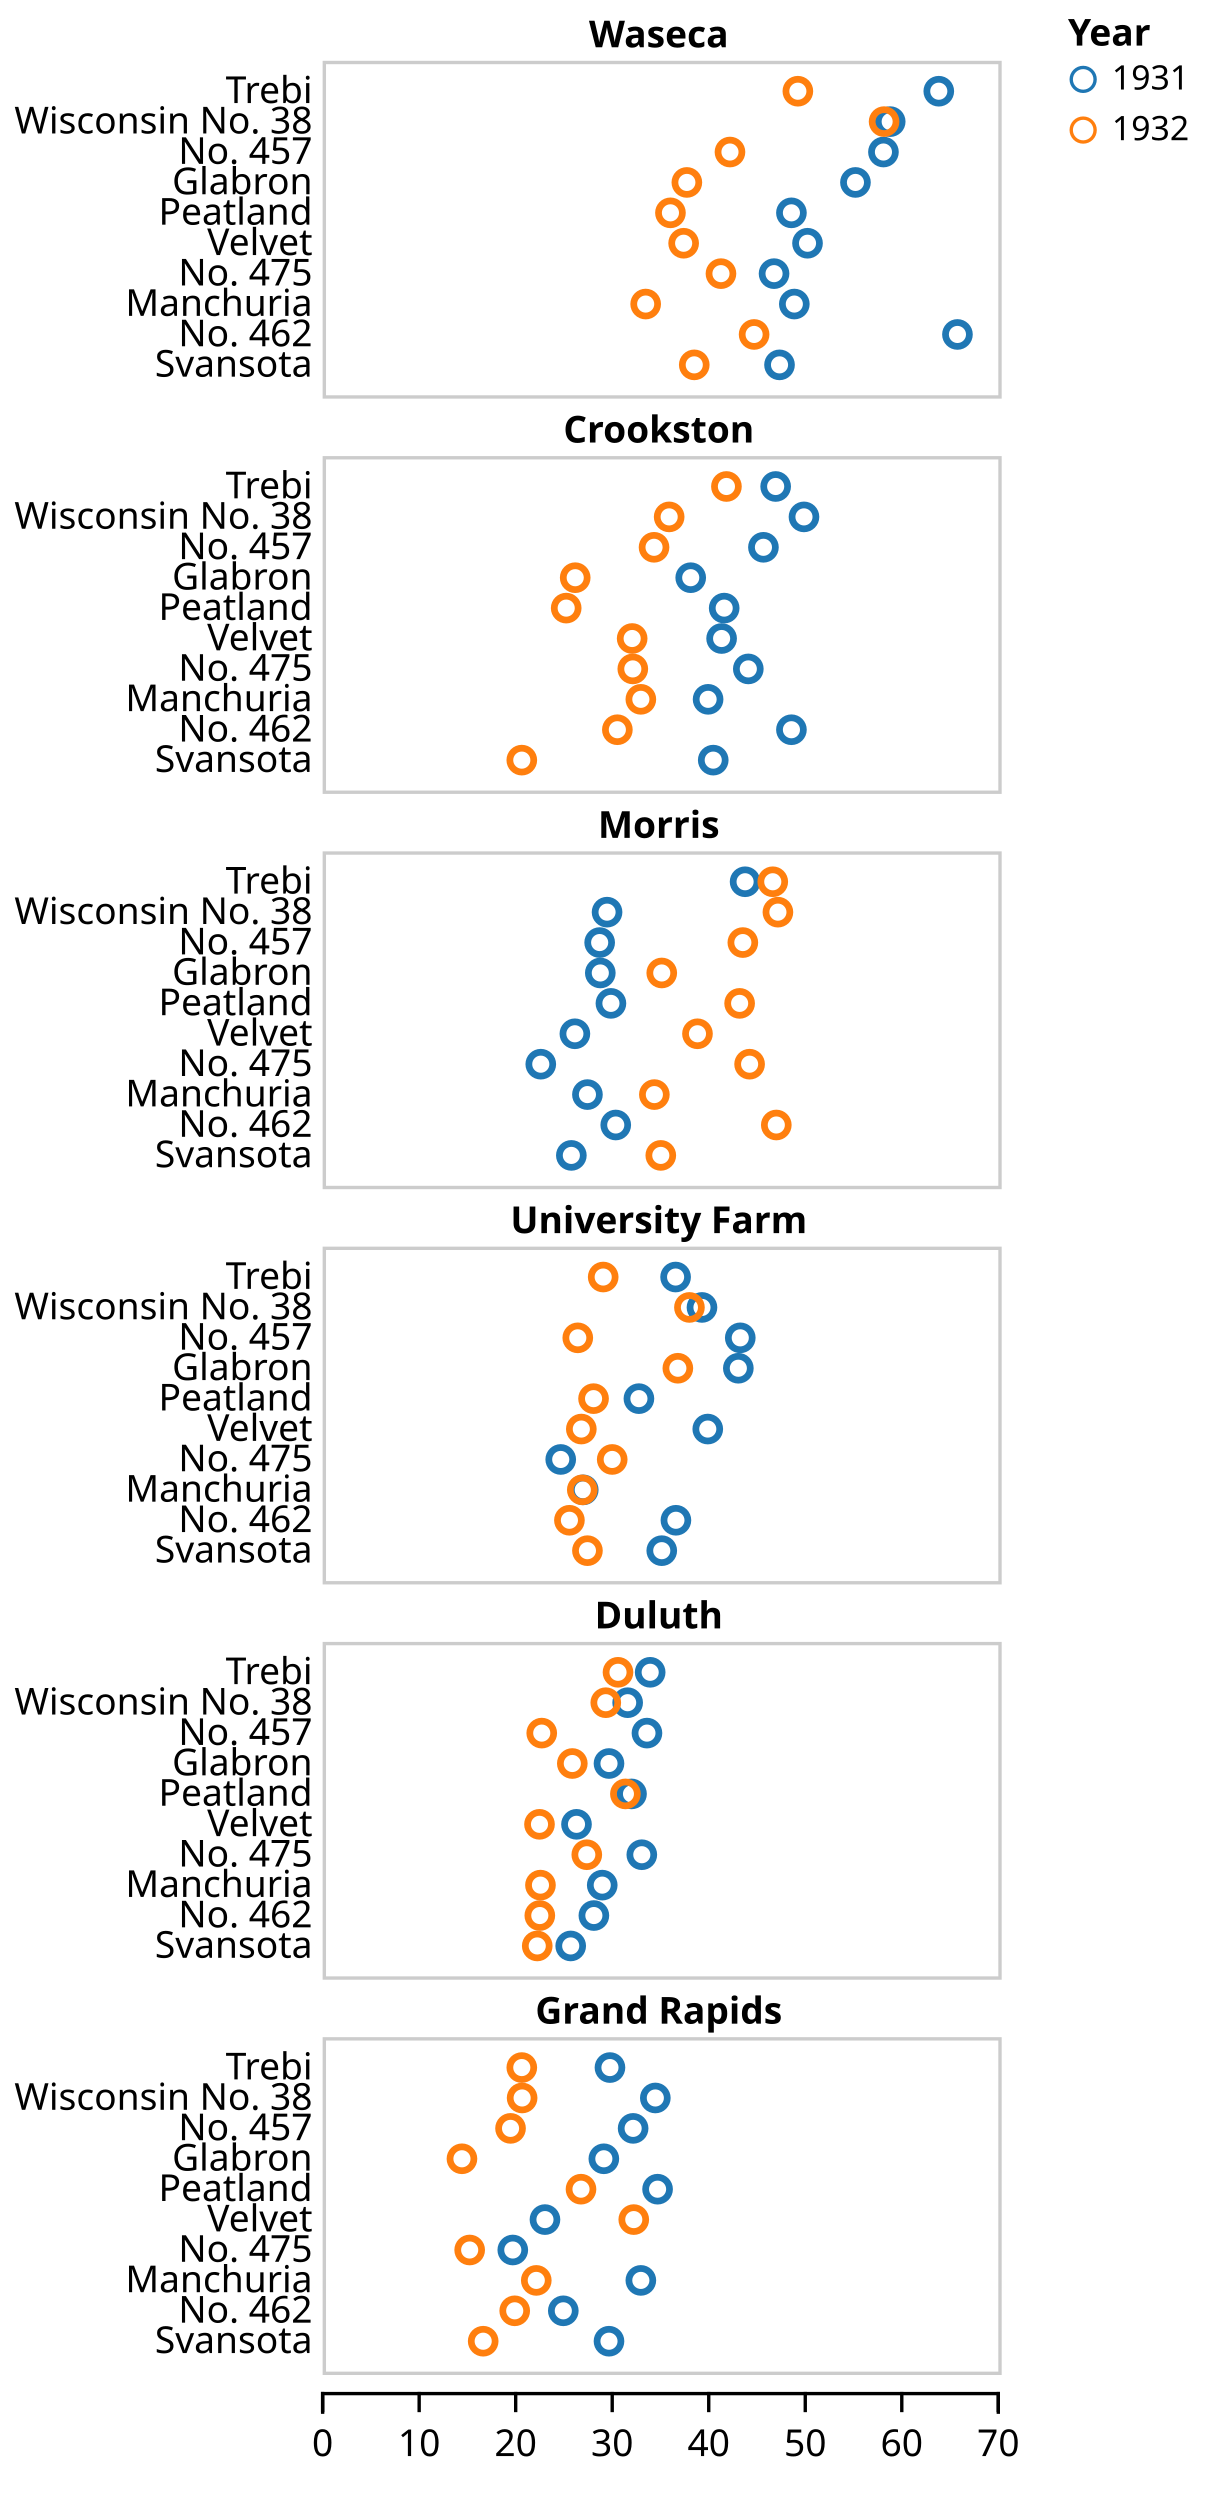
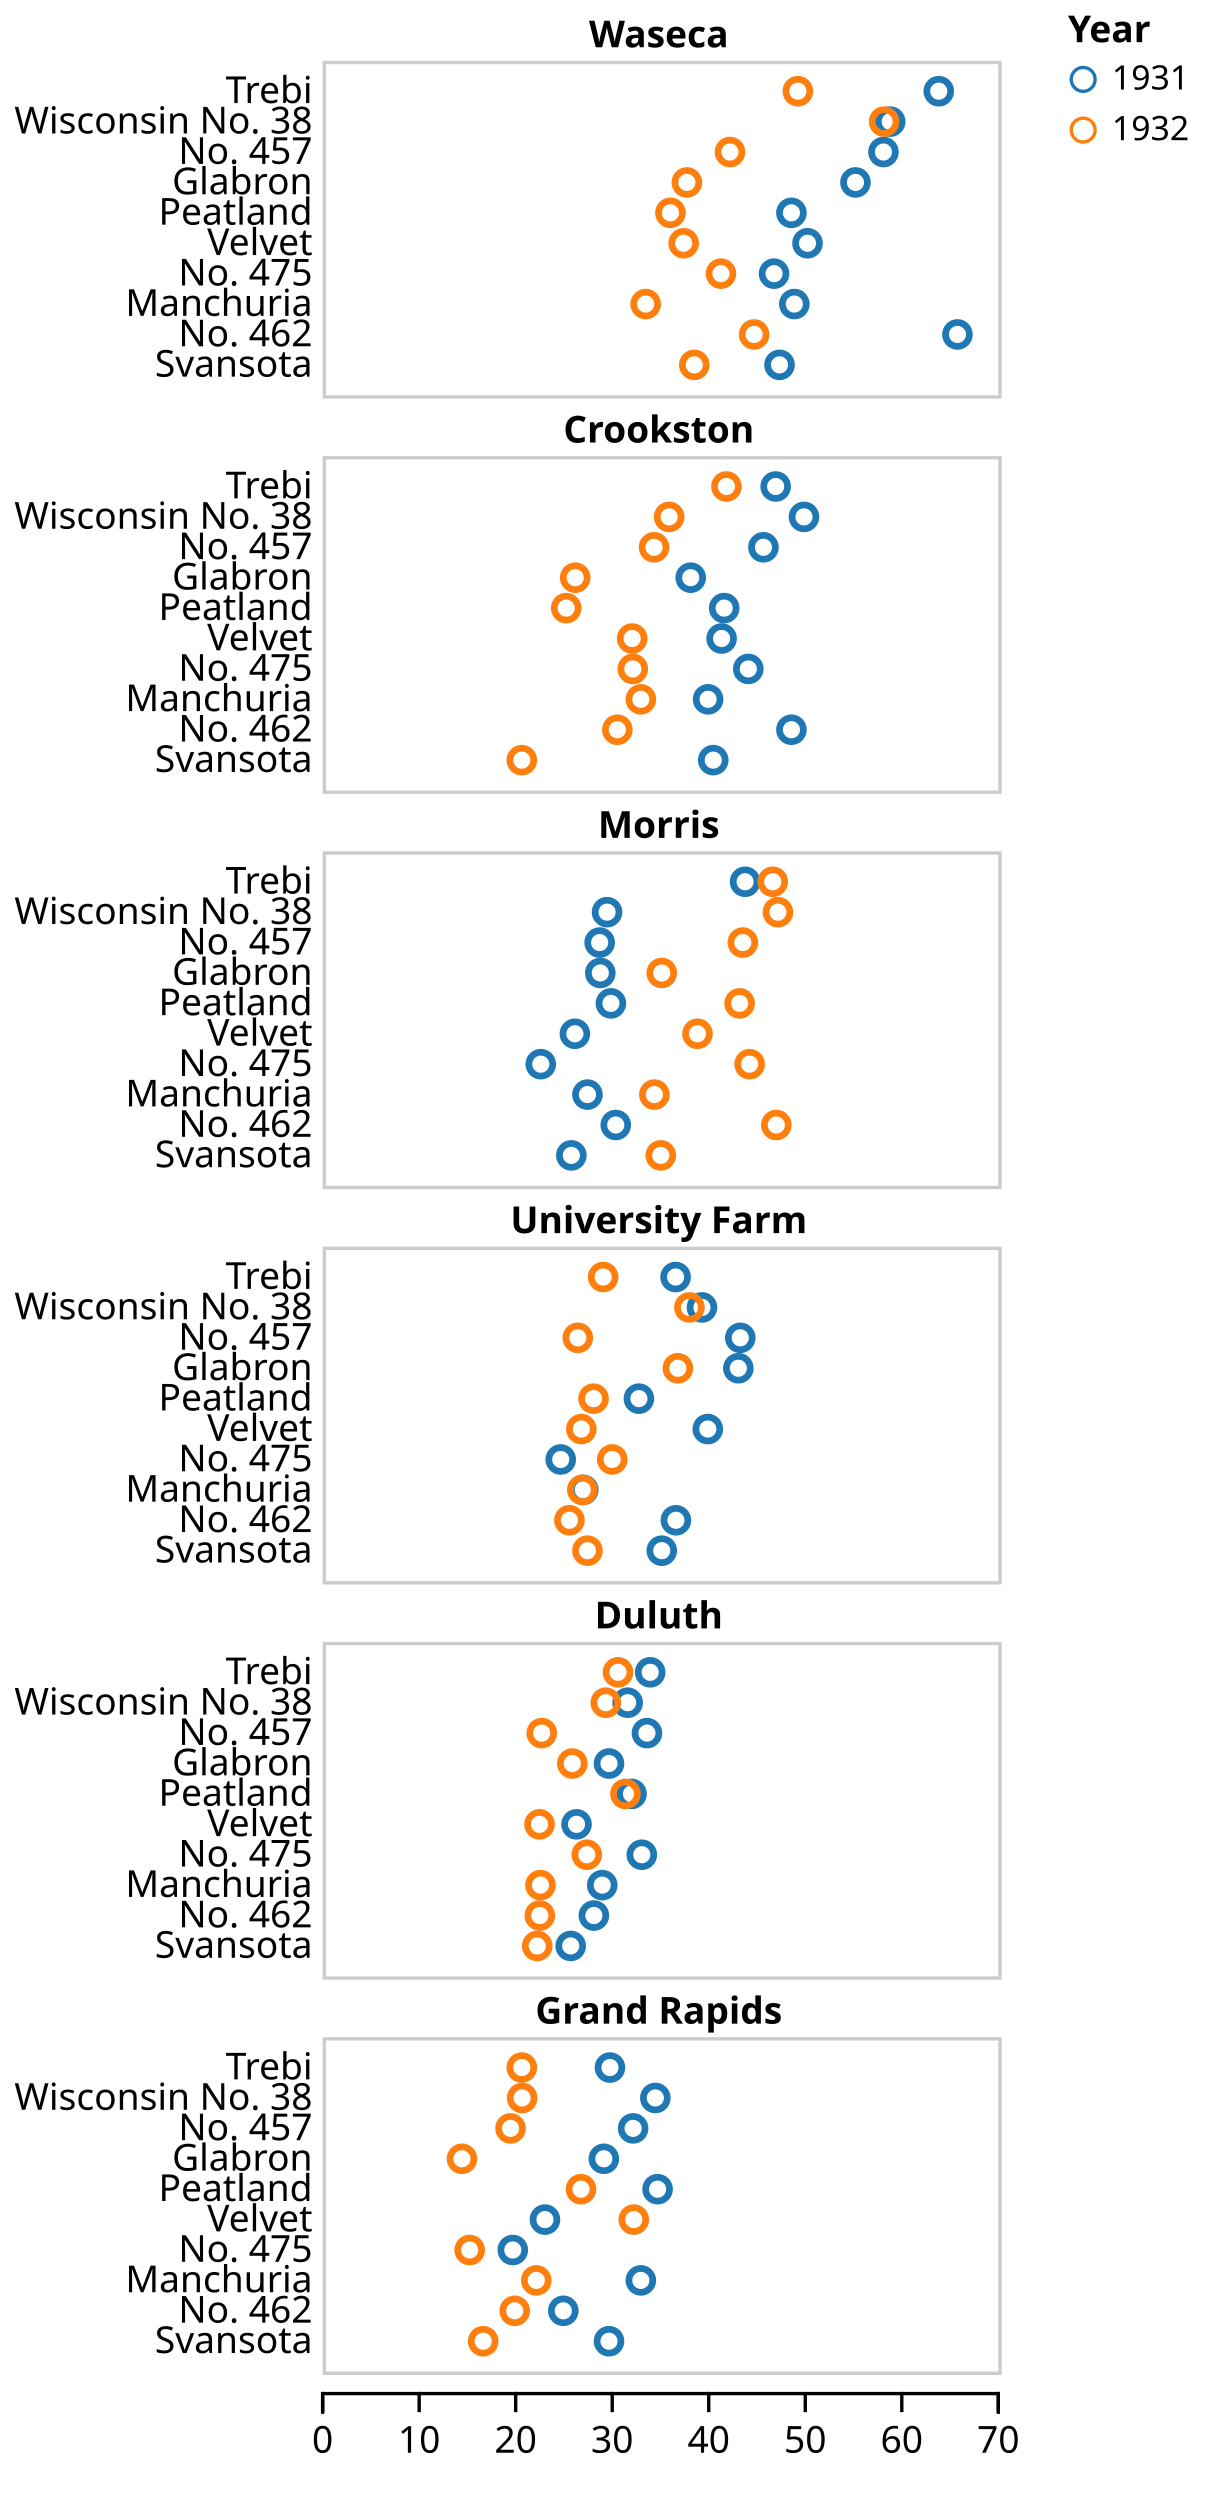
<svg xmlns="http://www.w3.org/2000/svg" class="marks" width="360" height="740" viewBox="0 0 360 740" version="1.1">
  <g transform="translate(0,0)">
    <g class="mark-group">
      <g transform="translate(95,0)">
        <path class="background" d="M0,0h200v720h-200Z" style="pointer-events: none; fill: none;" />
        <g>
          <g class="mark-group role-axis">
            <g transform="translate(0,708)">
              <path class="background" d="M0,0h0v0h0Z" style="pointer-events: none; fill: none;" />
              <g>
                <g class="mark-rule" style="pointer-events: none;">
                  <line transform="translate(0.5,0)" x2="0" y2="6" style="fill: none; stroke: #000; stroke-width: 1; opacity: 1;" />
                  <line transform="translate(29.07143,0)" x2="0" y2="6" style="fill: none; stroke: #000; stroke-width: 1; opacity: 1;" />
                  <line transform="translate(57.64286,0)" x2="0" y2="6" style="fill: none; stroke: #000; stroke-width: 1; opacity: 1;" />
                  <line transform="translate(86.21429,0)" x2="0" y2="6" style="fill: none; stroke: #000; stroke-width: 1; opacity: 1;" />
                  <line transform="translate(114.7857,0)" x2="0" y2="6" style="fill: none; stroke: #000; stroke-width: 1; opacity: 1;" />
                  <line transform="translate(143.3571,0)" x2="0" y2="6" style="fill: none; stroke: #000; stroke-width: 1; opacity: 1;" />
                  <line transform="translate(171.9286,0)" x2="0" y2="6" style="fill: none; stroke: #000; stroke-width: 1; opacity: 1;" />
                  <line transform="translate(200.5,0)" x2="0" y2="6" style="fill: none; stroke: #000; stroke-width: 1; opacity: 1;" />
                </g>
                <g class="mark-text">
-                   <text text-anchor="middle" transform="translate(0.5,19)" style="font: 11px sans-serif; fill: #000; opacity: 1;">0</text>
-                   <text text-anchor="middle" transform="translate(29.07143,19)" style="font: 11px sans-serif; fill: #000; opacity: 1;">10</text>
-                   <text text-anchor="middle" transform="translate(57.64286,19)" style="font: 11px sans-serif; fill: #000; opacity: 1;">20</text>
-                   <text text-anchor="middle" transform="translate(86.21429,19)" style="font: 11px sans-serif; fill: #000; opacity: 1;">30</text>
-                   <text text-anchor="middle" transform="translate(114.7857,19)" style="font: 11px sans-serif; fill: #000; opacity: 1;">40</text>
-                   <text text-anchor="middle" transform="translate(143.3571,19)" style="font: 11px sans-serif; fill: #000; opacity: 1;">50</text>
-                   <text text-anchor="middle" transform="translate(171.9286,19)" style="font: 11px sans-serif; fill: #000; opacity: 1;">60</text>
-                   <text text-anchor="middle" transform="translate(200.5,19)" style="font: 11px sans-serif; fill: #000; opacity: 1;">70</text>
+                   <text text-anchor="middle" transform="translate(0.5,18)" style="font: 11px sans-serif; fill: #000; opacity: 1;">0</text>
+                   <text text-anchor="middle" transform="translate(29.07143,18)" style="font: 11px sans-serif; fill: #000; opacity: 1;">10</text>
+                   <text text-anchor="middle" transform="translate(57.64286,18)" style="font: 11px sans-serif; fill: #000; opacity: 1;">20</text>
+                   <text text-anchor="middle" transform="translate(86.21429,18)" style="font: 11px sans-serif; fill: #000; opacity: 1;">30</text>
+                   <text text-anchor="middle" transform="translate(114.7857,18)" style="font: 11px sans-serif; fill: #000; opacity: 1;">40</text>
+                   <text text-anchor="middle" transform="translate(143.3571,18)" style="font: 11px sans-serif; fill: #000; opacity: 1;">50</text>
+                   <text text-anchor="middle" transform="translate(171.9286,18)" style="font: 11px sans-serif; fill: #000; opacity: 1;">60</text>
+                   <text text-anchor="middle" transform="translate(200.5,18)" style="font: 11px sans-serif; fill: #000; opacity: 1;">70</text>
                </g>
                <g class="mark-path" style="pointer-events: none;">
                  <path transform="translate(0.5,0.5)" d="M0,6V0H200V6" style="fill: none; stroke: #000; stroke-width: 1;" />
                </g>
                <g class="mark-text" style="pointer-events: none;" />
              </g>
            </g>
          </g>
          <g class="mark-text">
            <text text-anchor="middle" transform="translate(100,14)" style="font: bold 11px sans-serif; fill: #000;">Waseca</text>
            <text text-anchor="middle" transform="translate(100,131)" style="font: bold 11px sans-serif; fill: #000;">Crookston</text>
            <text text-anchor="middle" transform="translate(100,248)" style="font: bold 11px sans-serif; fill: #000;">Morris</text>
            <text text-anchor="middle" transform="translate(100,365)" style="font: bold 11px sans-serif; fill: #000;">University Farm</text>
            <text text-anchor="middle" transform="translate(100,482)" style="font: bold 11px sans-serif; fill: #000;">Duluth</text>
            <text text-anchor="middle" transform="translate(100,599)" style="font: bold 11px sans-serif; fill: #000;">Grand Rapids</text>
          </g>
          <g class="mark-group">
            <g transform="translate(0.5,18)">
              <path class="background" d="M0.5,0.5h200v99h-200Z" style="fill: none; stroke: #ccc;" />
              <g>
                <g class="mark-symbol">
                  <path transform="translate(139.6191,72)" d="M3.536,0A3.536,3.536,0,1,1,-3.536,0A3.536,3.536,0,1,1,3.536,0" style="fill: none; stroke: #1f77b4; stroke-width: 2;" />
                  <path transform="translate(157.7143,36)" d="M3.536,0A3.536,3.536,0,1,1,-3.536,0A3.536,3.536,0,1,1,3.536,0" style="fill: none; stroke: #1f77b4; stroke-width: 2;" />
                  <path transform="translate(135.2381,90)" d="M3.536,0A3.536,3.536,0,1,1,-3.536,0A3.536,3.536,0,1,1,3.536,0" style="fill: none; stroke: #1f77b4; stroke-width: 2;" />
                  <path transform="translate(143.5238,54)" d="M3.536,0A3.536,3.536,0,1,1,-3.536,0A3.536,3.536,0,1,1,3.536,0" style="fill: none; stroke: #1f77b4; stroke-width: 2;" />
                  <path transform="translate(182.3809,9)" d="M3.536,0A3.536,3.536,0,1,1,-3.536,0A3.536,3.536,0,1,1,3.536,0" style="fill: none; stroke: #1f77b4; stroke-width: 2;" />
                  <path transform="translate(166,27)" d="M3.536,0A3.536,3.536,0,1,1,-3.536,0A3.536,3.536,0,1,1,3.536,0" style="fill: none; stroke: #1f77b4; stroke-width: 2;" />
                  <path transform="translate(187.9049,81)" d="M3.536,0A3.536,3.536,0,1,1,-3.536,0A3.536,3.536,0,1,1,3.536,0" style="fill: none; stroke: #1f77b4; stroke-width: 2;" />
                  <path transform="translate(138.7619,45)" d="M3.536,0A3.536,3.536,0,1,1,-3.536,0A3.536,3.536,0,1,1,3.536,0" style="fill: none; stroke: #1f77b4; stroke-width: 2;" />
                  <path transform="translate(133.6191,63)" d="M3.536,0A3.536,3.536,0,1,1,-3.536,0A3.536,3.536,0,1,1,3.536,0" style="fill: none; stroke: #1f77b4; stroke-width: 2;" />
                  <path transform="translate(168,18)" d="M3.536,0A3.536,3.536,0,1,1,-3.536,0A3.536,3.536,0,1,1,3.536,0" style="fill: none; stroke: #1f77b4; stroke-width: 2;" />
                  <path transform="translate(95.61906,72)" d="M3.536,0A3.536,3.536,0,1,1,-3.536,0A3.536,3.536,0,1,1,3.536,0" style="fill: none; stroke: #ff7f0e; stroke-width: 2;" />
                  <path transform="translate(107.8095,36)" d="M3.536,0A3.536,3.536,0,1,1,-3.536,0A3.536,3.536,0,1,1,3.536,0" style="fill: none; stroke: #ff7f0e; stroke-width: 2;" />
                  <path transform="translate(110,90)" d="M3.536,0A3.536,3.536,0,1,1,-3.536,0A3.536,3.536,0,1,1,3.536,0" style="fill: none; stroke: #ff7f0e; stroke-width: 2;" />
                  <path transform="translate(106.8571,54)" d="M3.536,0A3.536,3.536,0,1,1,-3.536,0A3.536,3.536,0,1,1,3.536,0" style="fill: none; stroke: #ff7f0e; stroke-width: 2;" />
                  <path transform="translate(140.6666,9)" d="M3.536,0A3.536,3.536,0,1,1,-3.536,0A3.536,3.536,0,1,1,3.536,0" style="fill: none; stroke: #ff7f0e; stroke-width: 2;" />
                  <path transform="translate(120.5714,27)" d="M3.536,0A3.536,3.536,0,1,1,-3.536,0A3.536,3.536,0,1,1,3.536,0" style="fill: none; stroke: #ff7f0e; stroke-width: 2;" />
                  <path transform="translate(127.7143,81)" d="M3.536,0A3.536,3.536,0,1,1,-3.536,0A3.536,3.536,0,1,1,3.536,0" style="fill: none; stroke: #ff7f0e; stroke-width: 2;" />
                  <path transform="translate(102.9524,45)" d="M3.536,0A3.536,3.536,0,1,1,-3.536,0A3.536,3.536,0,1,1,3.536,0" style="fill: none; stroke: #ff7f0e; stroke-width: 2;" />
                  <path transform="translate(117.9048,63)" d="M3.536,0A3.536,3.536,0,1,1,-3.536,0A3.536,3.536,0,1,1,3.536,0" style="fill: none; stroke: #ff7f0e; stroke-width: 2;" />
                  <path transform="translate(166.1905,18)" d="M3.536,0A3.536,3.536,0,1,1,-3.536,0A3.536,3.536,0,1,1,3.536,0" style="fill: none; stroke: #ff7f0e; stroke-width: 2;" />
                </g>
                <g class="mark-group role-axis">
                  <g transform="translate(0,0)">
                    <path class="background" d="M0,0h0v0h0Z" style="pointer-events: none; fill: none;" />
                    <g>
                      <g class="mark-text">
                        <text text-anchor="end" transform="translate(-3,12.5)" style="font: 11px sans-serif; fill: #000; opacity: 1;">Trebi</text>
                        <text text-anchor="end" transform="translate(-3,21.5)" style="font: 11px sans-serif; fill: #000; opacity: 1;">Wisconsin No. 38</text>
                        <text text-anchor="end" transform="translate(-3,30.5)" style="font: 11px sans-serif; fill: #000; opacity: 1;">No. 457</text>
                        <text text-anchor="end" transform="translate(-3,39.5)" style="font: 11px sans-serif; fill: #000; opacity: 1;">Glabron</text>
                        <text text-anchor="end" transform="translate(-3,48.5)" style="font: 11px sans-serif; fill: #000; opacity: 1;">Peatland</text>
                        <text text-anchor="end" transform="translate(-3,57.5)" style="font: 11px sans-serif; fill: #000; opacity: 1;">Velvet</text>
                        <text text-anchor="end" transform="translate(-3,66.5)" style="font: 11px sans-serif; fill: #000; opacity: 1;">No. 475</text>
                        <text text-anchor="end" transform="translate(-3,75.5)" style="font: 11px sans-serif; fill: #000; opacity: 1;">Manchuria</text>
                        <text text-anchor="end" transform="translate(-3,84.5)" style="font: 11px sans-serif; fill: #000; opacity: 1;">No. 462</text>
                        <text text-anchor="end" transform="translate(-3,93.5)" style="font: 11px sans-serif; fill: #000; opacity: 1;">Svansota</text>
                      </g>
                    </g>
                  </g>
                </g>
              </g>
            </g>
            <g transform="translate(0.5,135)">
              <path class="background" d="M0.5,0.5h200v99h-200Z" style="fill: none; stroke: #ccc;" />
              <g>
                <g class="mark-symbol">
                  <path transform="translate(114.0952,72)" d="M3.536,0A3.536,3.536,0,1,1,-3.536,0A3.536,3.536,0,1,1,3.536,0" style="fill: none; stroke: #1f77b4; stroke-width: 2;" />
                  <path transform="translate(108.9524,36)" d="M3.536,0A3.536,3.536,0,1,1,-3.536,0A3.536,3.536,0,1,1,3.536,0" style="fill: none; stroke: #1f77b4; stroke-width: 2;" />
                  <path transform="translate(115.6191,90)" d="M3.536,0A3.536,3.536,0,1,1,-3.536,0A3.536,3.536,0,1,1,3.536,0" style="fill: none; stroke: #1f77b4; stroke-width: 2;" />
                  <path transform="translate(118.0952,54)" d="M3.536,0A3.536,3.536,0,1,1,-3.536,0A3.536,3.536,0,1,1,3.536,0" style="fill: none; stroke: #1f77b4; stroke-width: 2;" />
                  <path transform="translate(134.0952,9)" d="M3.536,0A3.536,3.536,0,1,1,-3.536,0A3.536,3.536,0,1,1,3.536,0" style="fill: none; stroke: #1f77b4; stroke-width: 2;" />
                  <path transform="translate(130.4762,27)" d="M3.536,0A3.536,3.536,0,1,1,-3.536,0A3.536,3.536,0,1,1,3.536,0" style="fill: none; stroke: #1f77b4; stroke-width: 2;" />
                  <path transform="translate(138.7619,81)" d="M3.536,0A3.536,3.536,0,1,1,-3.536,0A3.536,3.536,0,1,1,3.536,0" style="fill: none; stroke: #1f77b4; stroke-width: 2;" />
                  <path transform="translate(118.8571,45)" d="M3.536,0A3.536,3.536,0,1,1,-3.536,0A3.536,3.536,0,1,1,3.536,0" style="fill: none; stroke: #1f77b4; stroke-width: 2;" />
                  <path transform="translate(126,63)" d="M3.536,0A3.536,3.536,0,1,1,-3.536,0A3.536,3.536,0,1,1,3.536,0" style="fill: none; stroke: #1f77b4; stroke-width: 2;" />
                  <path transform="translate(142.4762,18)" d="M3.536,0A3.536,3.536,0,1,1,-3.536,0A3.536,3.536,0,1,1,3.536,0" style="fill: none; stroke: #1f77b4; stroke-width: 2;" />
                  <path transform="translate(94.19049,72)" d="M3.536,0A3.536,3.536,0,1,1,-3.536,0A3.536,3.536,0,1,1,3.536,0" style="fill: none; stroke: #ff7f0e; stroke-width: 2;" />
                  <path transform="translate(74.76191,36)" d="M3.536,0A3.536,3.536,0,1,1,-3.536,0A3.536,3.536,0,1,1,3.536,0" style="fill: none; stroke: #ff7f0e; stroke-width: 2;" />
                  <path transform="translate(58.95237,90)" d="M3.536,0A3.536,3.536,0,1,1,-3.536,0A3.536,3.536,0,1,1,3.536,0" style="fill: none; stroke: #ff7f0e; stroke-width: 2;" />
                  <path transform="translate(91.61903,54)" d="M3.536,0A3.536,3.536,0,1,1,-3.536,0A3.536,3.536,0,1,1,3.536,0" style="fill: none; stroke: #ff7f0e; stroke-width: 2;" />
                  <path transform="translate(119.5238,9)" d="M3.536,0A3.536,3.536,0,1,1,-3.536,0A3.536,3.536,0,1,1,3.536,0" style="fill: none; stroke: #ff7f0e; stroke-width: 2;" />
                  <path transform="translate(98.09523,27)" d="M3.536,0A3.536,3.536,0,1,1,-3.536,0A3.536,3.536,0,1,1,3.536,0" style="fill: none; stroke: #ff7f0e; stroke-width: 2;" />
                  <path transform="translate(87.23809,81)" d="M3.536,0A3.536,3.536,0,1,1,-3.536,0A3.536,3.536,0,1,1,3.536,0" style="fill: none; stroke: #ff7f0e; stroke-width: 2;" />
                  <path transform="translate(72.09523,45)" d="M3.536,0A3.536,3.536,0,1,1,-3.536,0A3.536,3.536,0,1,1,3.536,0" style="fill: none; stroke: #ff7f0e; stroke-width: 2;" />
                  <path transform="translate(91.80951,63)" d="M3.536,0A3.536,3.536,0,1,1,-3.536,0A3.536,3.536,0,1,1,3.536,0" style="fill: none; stroke: #ff7f0e; stroke-width: 2;" />
                  <path transform="translate(102.5714,18)" d="M3.536,0A3.536,3.536,0,1,1,-3.536,0A3.536,3.536,0,1,1,3.536,0" style="fill: none; stroke: #ff7f0e; stroke-width: 2;" />
                </g>
                <g class="mark-group role-axis">
                  <g transform="translate(0,0)">
                    <path class="background" d="M0,0h0v0h0Z" style="pointer-events: none; fill: none;" />
                    <g>
                      <g class="mark-text">
                        <text text-anchor="end" transform="translate(-3,12.5)" style="font: 11px sans-serif; fill: #000; opacity: 1;">Trebi</text>
                        <text text-anchor="end" transform="translate(-3,21.5)" style="font: 11px sans-serif; fill: #000; opacity: 1;">Wisconsin No. 38</text>
                        <text text-anchor="end" transform="translate(-3,30.5)" style="font: 11px sans-serif; fill: #000; opacity: 1;">No. 457</text>
                        <text text-anchor="end" transform="translate(-3,39.5)" style="font: 11px sans-serif; fill: #000; opacity: 1;">Glabron</text>
                        <text text-anchor="end" transform="translate(-3,48.5)" style="font: 11px sans-serif; fill: #000; opacity: 1;">Peatland</text>
                        <text text-anchor="end" transform="translate(-3,57.5)" style="font: 11px sans-serif; fill: #000; opacity: 1;">Velvet</text>
                        <text text-anchor="end" transform="translate(-3,66.5)" style="font: 11px sans-serif; fill: #000; opacity: 1;">No. 475</text>
                        <text text-anchor="end" transform="translate(-3,75.5)" style="font: 11px sans-serif; fill: #000; opacity: 1;">Manchuria</text>
                        <text text-anchor="end" transform="translate(-3,84.5)" style="font: 11px sans-serif; fill: #000; opacity: 1;">No. 462</text>
                        <text text-anchor="end" transform="translate(-3,93.5)" style="font: 11px sans-serif; fill: #000; opacity: 1;">Svansota</text>
                      </g>
                    </g>
                  </g>
                </g>
              </g>
            </g>
            <g transform="translate(0.5,252)">
              <path class="background" d="M0.5,0.5h200v99h-200Z" style="fill: none; stroke: #ccc;" />
              <g>
                <g class="mark-symbol">
                  <path transform="translate(78.38097,72)" d="M3.536,0A3.536,3.536,0,1,1,-3.536,0A3.536,3.536,0,1,1,3.536,0" style="fill: none; stroke: #1f77b4; stroke-width: 2;" />
                  <path transform="translate(82.19049,36)" d="M3.536,0A3.536,3.536,0,1,1,-3.536,0A3.536,3.536,0,1,1,3.536,0" style="fill: none; stroke: #1f77b4; stroke-width: 2;" />
                  <path transform="translate(73.61906,90)" d="M3.536,0A3.536,3.536,0,1,1,-3.536,0A3.536,3.536,0,1,1,3.536,0" style="fill: none; stroke: #1f77b4; stroke-width: 2;" />
                  <path transform="translate(74.66666,54)" d="M3.536,0A3.536,3.536,0,1,1,-3.536,0A3.536,3.536,0,1,1,3.536,0" style="fill: none; stroke: #1f77b4; stroke-width: 2;" />
                  <path transform="translate(125.0476,9)" d="M3.536,0A3.536,3.536,0,1,1,-3.536,0A3.536,3.536,0,1,1,3.536,0" style="fill: none; stroke: #1f77b4; stroke-width: 2;" />
                  <path transform="translate(82,27)" d="M3.536,0A3.536,3.536,0,1,1,-3.536,0A3.536,3.536,0,1,1,3.536,0" style="fill: none; stroke: #1f77b4; stroke-width: 2;" />
                  <path transform="translate(86.76191,81)" d="M3.536,0A3.536,3.536,0,1,1,-3.536,0A3.536,3.536,0,1,1,3.536,0" style="fill: none; stroke: #1f77b4; stroke-width: 2;" />
                  <path transform="translate(85.33334,45)" d="M3.536,0A3.536,3.536,0,1,1,-3.536,0A3.536,3.536,0,1,1,3.536,0" style="fill: none; stroke: #1f77b4; stroke-width: 2;" />
                  <path transform="translate(64.57143,63)" d="M3.536,0A3.536,3.536,0,1,1,-3.536,0A3.536,3.536,0,1,1,3.536,0" style="fill: none; stroke: #1f77b4; stroke-width: 2;" />
                  <path transform="translate(84.19049,18)" d="M3.536,0A3.536,3.536,0,1,1,-3.536,0A3.536,3.536,0,1,1,3.536,0" style="fill: none; stroke: #1f77b4; stroke-width: 2;" />
                  <path transform="translate(98.19046,72)" d="M3.536,0A3.536,3.536,0,1,1,-3.536,0A3.536,3.536,0,1,1,3.536,0" style="fill: none; stroke: #ff7f0e; stroke-width: 2;" />
                  <path transform="translate(100.3809,36)" d="M3.536,0A3.536,3.536,0,1,1,-3.536,0A3.536,3.536,0,1,1,3.536,0" style="fill: none; stroke: #ff7f0e; stroke-width: 2;" />
                  <path transform="translate(100.0952,90)" d="M3.536,0A3.536,3.536,0,1,1,-3.536,0A3.536,3.536,0,1,1,3.536,0" style="fill: none; stroke: #ff7f0e; stroke-width: 2;" />
                  <path transform="translate(110.9524,54)" d="M3.536,0A3.536,3.536,0,1,1,-3.536,0A3.536,3.536,0,1,1,3.536,0" style="fill: none; stroke: #ff7f0e; stroke-width: 2;" />
                  <path transform="translate(133.2381,9)" d="M3.536,0A3.536,3.536,0,1,1,-3.536,0A3.536,3.536,0,1,1,3.536,0" style="fill: none; stroke: #ff7f0e; stroke-width: 2;" />
                  <path transform="translate(124.381,27)" d="M3.536,0A3.536,3.536,0,1,1,-3.536,0A3.536,3.536,0,1,1,3.536,0" style="fill: none; stroke: #ff7f0e; stroke-width: 2;" />
                  <path transform="translate(134.2857,81)" d="M3.536,0A3.536,3.536,0,1,1,-3.536,0A3.536,3.536,0,1,1,3.536,0" style="fill: none; stroke: #ff7f0e; stroke-width: 2;" />
                  <path transform="translate(123.4286,45)" d="M3.536,0A3.536,3.536,0,1,1,-3.536,0A3.536,3.536,0,1,1,3.536,0" style="fill: none; stroke: #ff7f0e; stroke-width: 2;" />
                  <path transform="translate(126.3809,63)" d="M3.536,0A3.536,3.536,0,1,1,-3.536,0A3.536,3.536,0,1,1,3.536,0" style="fill: none; stroke: #ff7f0e; stroke-width: 2;" />
                  <path transform="translate(134.7619,18)" d="M3.536,0A3.536,3.536,0,1,1,-3.536,0A3.536,3.536,0,1,1,3.536,0" style="fill: none; stroke: #ff7f0e; stroke-width: 2;" />
                </g>
                <g class="mark-group role-axis">
                  <g transform="translate(0,0)">
                    <path class="background" d="M0,0h0v0h0Z" style="pointer-events: none; fill: none;" />
                    <g>
                      <g class="mark-text">
                        <text text-anchor="end" transform="translate(-3,12.5)" style="font: 11px sans-serif; fill: #000; opacity: 1;">Trebi</text>
                        <text text-anchor="end" transform="translate(-3,21.5)" style="font: 11px sans-serif; fill: #000; opacity: 1;">Wisconsin No. 38</text>
                        <text text-anchor="end" transform="translate(-3,30.5)" style="font: 11px sans-serif; fill: #000; opacity: 1;">No. 457</text>
                        <text text-anchor="end" transform="translate(-3,39.5)" style="font: 11px sans-serif; fill: #000; opacity: 1;">Glabron</text>
                        <text text-anchor="end" transform="translate(-3,48.5)" style="font: 11px sans-serif; fill: #000; opacity: 1;">Peatland</text>
                        <text text-anchor="end" transform="translate(-3,57.5)" style="font: 11px sans-serif; fill: #000; opacity: 1;">Velvet</text>
                        <text text-anchor="end" transform="translate(-3,66.5)" style="font: 11px sans-serif; fill: #000; opacity: 1;">No. 475</text>
                        <text text-anchor="end" transform="translate(-3,75.5)" style="font: 11px sans-serif; fill: #000; opacity: 1;">Manchuria</text>
                        <text text-anchor="end" transform="translate(-3,84.5)" style="font: 11px sans-serif; fill: #000; opacity: 1;">No. 462</text>
                        <text text-anchor="end" transform="translate(-3,93.5)" style="font: 11px sans-serif; fill: #000; opacity: 1;">Svansota</text>
                      </g>
                    </g>
                  </g>
                </g>
              </g>
            </g>
            <g transform="translate(0.5,369)">
              <path class="background" d="M0.5,0.5h200v99h-200Z" style="fill: none; stroke: #ccc;" />
              <g>
                <g class="mark-symbol">
                  <path transform="translate(77.14286,72)" d="M3.536,0A3.536,3.536,0,1,1,-3.536,0A3.536,3.536,0,1,1,3.536,0" style="fill: none; stroke: #1f77b4; stroke-width: 2;" />
                  <path transform="translate(123.0476,36)" d="M3.536,0A3.536,3.536,0,1,1,-3.536,0A3.536,3.536,0,1,1,3.536,0" style="fill: none; stroke: #1f77b4; stroke-width: 2;" />
                  <path transform="translate(100.3809,90)" d="M3.536,0A3.536,3.536,0,1,1,-3.536,0A3.536,3.536,0,1,1,3.536,0" style="fill: none; stroke: #1f77b4; stroke-width: 2;" />
                  <path transform="translate(114,54)" d="M3.536,0A3.536,3.536,0,1,1,-3.536,0A3.536,3.536,0,1,1,3.536,0" style="fill: none; stroke: #1f77b4; stroke-width: 2;" />
                  <path transform="translate(104.4762,9)" d="M3.536,0A3.536,3.536,0,1,1,-3.536,0A3.536,3.536,0,1,1,3.536,0" style="fill: none; stroke: #1f77b4; stroke-width: 2;" />
                  <path transform="translate(123.6191,27)" d="M3.536,0A3.536,3.536,0,1,1,-3.536,0A3.536,3.536,0,1,1,3.536,0" style="fill: none; stroke: #1f77b4; stroke-width: 2;" />
                  <path transform="translate(104.5714,81)" d="M3.536,0A3.536,3.536,0,1,1,-3.536,0A3.536,3.536,0,1,1,3.536,0" style="fill: none; stroke: #1f77b4; stroke-width: 2;" />
                  <path transform="translate(93.61906,45)" d="M3.536,0A3.536,3.536,0,1,1,-3.536,0A3.536,3.536,0,1,1,3.536,0" style="fill: none; stroke: #1f77b4; stroke-width: 2;" />
                  <path transform="translate(70.4762,63)" d="M3.536,0A3.536,3.536,0,1,1,-3.536,0A3.536,3.536,0,1,1,3.536,0" style="fill: none; stroke: #1f77b4; stroke-width: 2;" />
                  <path transform="translate(112.2857,18)" d="M3.536,0A3.536,3.536,0,1,1,-3.536,0A3.536,3.536,0,1,1,3.536,0" style="fill: none; stroke: #1f77b4; stroke-width: 2;" />
                  <path transform="translate(76.85714,72)" d="M3.536,0A3.536,3.536,0,1,1,-3.536,0A3.536,3.536,0,1,1,3.536,0" style="fill: none; stroke: #ff7f0e; stroke-width: 2;" />
                  <path transform="translate(105.1429,36)" d="M3.536,0A3.536,3.536,0,1,1,-3.536,0A3.536,3.536,0,1,1,3.536,0" style="fill: none; stroke: #ff7f0e; stroke-width: 2;" />
                  <path transform="translate(78.38097,90)" d="M3.536,0A3.536,3.536,0,1,1,-3.536,0A3.536,3.536,0,1,1,3.536,0" style="fill: none; stroke: #ff7f0e; stroke-width: 2;" />
                  <path transform="translate(76.57143,54)" d="M3.536,0A3.536,3.536,0,1,1,-3.536,0A3.536,3.536,0,1,1,3.536,0" style="fill: none; stroke: #ff7f0e; stroke-width: 2;" />
                  <path transform="translate(83.04763,9)" d="M3.536,0A3.536,3.536,0,1,1,-3.536,0A3.536,3.536,0,1,1,3.536,0" style="fill: none; stroke: #ff7f0e; stroke-width: 2;" />
                  <path transform="translate(75.52383,27)" d="M3.536,0A3.536,3.536,0,1,1,-3.536,0A3.536,3.536,0,1,1,3.536,0" style="fill: none; stroke: #ff7f0e; stroke-width: 2;" />
                  <path transform="translate(73.04763,81)" d="M3.536,0A3.536,3.536,0,1,1,-3.536,0A3.536,3.536,0,1,1,3.536,0" style="fill: none; stroke: #ff7f0e; stroke-width: 2;" />
                  <path transform="translate(80.19049,45)" d="M3.536,0A3.536,3.536,0,1,1,-3.536,0A3.536,3.536,0,1,1,3.536,0" style="fill: none; stroke: #ff7f0e; stroke-width: 2;" />
                  <path transform="translate(85.71429,63)" d="M3.536,0A3.536,3.536,0,1,1,-3.536,0A3.536,3.536,0,1,1,3.536,0" style="fill: none; stroke: #ff7f0e; stroke-width: 2;" />
                  <path transform="translate(108.5714,18)" d="M3.536,0A3.536,3.536,0,1,1,-3.536,0A3.536,3.536,0,1,1,3.536,0" style="fill: none; stroke: #ff7f0e; stroke-width: 2;" />
                </g>
                <g class="mark-group role-axis">
                  <g transform="translate(0,0)">
                    <path class="background" d="M0,0h0v0h0Z" style="pointer-events: none; fill: none;" />
                    <g>
                      <g class="mark-text">
                        <text text-anchor="end" transform="translate(-3,12.5)" style="font: 11px sans-serif; fill: #000; opacity: 1;">Trebi</text>
                        <text text-anchor="end" transform="translate(-3,21.5)" style="font: 11px sans-serif; fill: #000; opacity: 1;">Wisconsin No. 38</text>
                        <text text-anchor="end" transform="translate(-3,30.5)" style="font: 11px sans-serif; fill: #000; opacity: 1;">No. 457</text>
                        <text text-anchor="end" transform="translate(-3,39.5)" style="font: 11px sans-serif; fill: #000; opacity: 1;">Glabron</text>
                        <text text-anchor="end" transform="translate(-3,48.5)" style="font: 11px sans-serif; fill: #000; opacity: 1;">Peatland</text>
                        <text text-anchor="end" transform="translate(-3,57.5)" style="font: 11px sans-serif; fill: #000; opacity: 1;">Velvet</text>
                        <text text-anchor="end" transform="translate(-3,66.5)" style="font: 11px sans-serif; fill: #000; opacity: 1;">No. 475</text>
                        <text text-anchor="end" transform="translate(-3,75.5)" style="font: 11px sans-serif; fill: #000; opacity: 1;">Manchuria</text>
                        <text text-anchor="end" transform="translate(-3,84.5)" style="font: 11px sans-serif; fill: #000; opacity: 1;">No. 462</text>
                        <text text-anchor="end" transform="translate(-3,93.5)" style="font: 11px sans-serif; fill: #000; opacity: 1;">Svansota</text>
                      </g>
                    </g>
                  </g>
                </g>
              </g>
            </g>
            <g transform="translate(0.5,486)">
              <path class="background" d="M0.5,0.5h200v99h-200Z" style="fill: none; stroke: #ccc;" />
              <g>
                <g class="mark-symbol">
                  <path transform="translate(82.76191,72)" d="M3.536,0A3.536,3.536,0,1,1,-3.536,0A3.536,3.536,0,1,1,3.536,0" style="fill: none; stroke: #1f77b4; stroke-width: 2;" />
                  <path transform="translate(84.76191,36)" d="M3.536,0A3.536,3.536,0,1,1,-3.536,0A3.536,3.536,0,1,1,3.536,0" style="fill: none; stroke: #1f77b4; stroke-width: 2;" />
                  <path transform="translate(73.42857,90)" d="M3.536,0A3.536,3.536,0,1,1,-3.536,0A3.536,3.536,0,1,1,3.536,0" style="fill: none; stroke: #1f77b4; stroke-width: 2;" />
                  <path transform="translate(75.14286,54)" d="M3.536,0A3.536,3.536,0,1,1,-3.536,0A3.536,3.536,0,1,1,3.536,0" style="fill: none; stroke: #1f77b4; stroke-width: 2;" />
                  <path transform="translate(96.95237,9)" d="M3.536,0A3.536,3.536,0,1,1,-3.536,0A3.536,3.536,0,1,1,3.536,0" style="fill: none; stroke: #1f77b4; stroke-width: 2;" />
                  <path transform="translate(96,27)" d="M3.536,0A3.536,3.536,0,1,1,-3.536,0A3.536,3.536,0,1,1,3.536,0" style="fill: none; stroke: #1f77b4; stroke-width: 2;" />
                  <path transform="translate(80.28571,81)" d="M3.536,0A3.536,3.536,0,1,1,-3.536,0A3.536,3.536,0,1,1,3.536,0" style="fill: none; stroke: #1f77b4; stroke-width: 2;" />
                  <path transform="translate(91.42857,45)" d="M3.536,0A3.536,3.536,0,1,1,-3.536,0A3.536,3.536,0,1,1,3.536,0" style="fill: none; stroke: #1f77b4; stroke-width: 2;" />
                  <path transform="translate(94.47617,63)" d="M3.536,0A3.536,3.536,0,1,1,-3.536,0A3.536,3.536,0,1,1,3.536,0" style="fill: none; stroke: #1f77b4; stroke-width: 2;" />
                  <path transform="translate(90.28571,18)" d="M3.536,0A3.536,3.536,0,1,1,-3.536,0A3.536,3.536,0,1,1,3.536,0" style="fill: none; stroke: #1f77b4; stroke-width: 2;" />
                  <path transform="translate(64.4762,72)" d="M3.536,0A3.536,3.536,0,1,1,-3.536,0A3.536,3.536,0,1,1,3.536,0" style="fill: none; stroke: #ff7f0e; stroke-width: 2;" />
                  <path transform="translate(73.90477,36)" d="M3.536,0A3.536,3.536,0,1,1,-3.536,0A3.536,3.536,0,1,1,3.536,0" style="fill: none; stroke: #ff7f0e; stroke-width: 2;" />
                  <path transform="translate(63.5238,90)" d="M3.536,0A3.536,3.536,0,1,1,-3.536,0A3.536,3.536,0,1,1,3.536,0" style="fill: none; stroke: #ff7f0e; stroke-width: 2;" />
                  <path transform="translate(64.19049,54)" d="M3.536,0A3.536,3.536,0,1,1,-3.536,0A3.536,3.536,0,1,1,3.536,0" style="fill: none; stroke: #ff7f0e; stroke-width: 2;" />
                  <path transform="translate(87.42857,9)" d="M3.536,0A3.536,3.536,0,1,1,-3.536,0A3.536,3.536,0,1,1,3.536,0" style="fill: none; stroke: #ff7f0e; stroke-width: 2;" />
                  <path transform="translate(64.85714,27)" d="M3.536,0A3.536,3.536,0,1,1,-3.536,0A3.536,3.536,0,1,1,3.536,0" style="fill: none; stroke: #ff7f0e; stroke-width: 2;" />
                  <path transform="translate(64.28571,81)" d="M3.536,0A3.536,3.536,0,1,1,-3.536,0A3.536,3.536,0,1,1,3.536,0" style="fill: none; stroke: #ff7f0e; stroke-width: 2;" />
                  <path transform="translate(89.61906,45)" d="M3.536,0A3.536,3.536,0,1,1,-3.536,0A3.536,3.536,0,1,1,3.536,0" style="fill: none; stroke: #ff7f0e; stroke-width: 2;" />
                  <path transform="translate(78.19049,63)" d="M3.536,0A3.536,3.536,0,1,1,-3.536,0A3.536,3.536,0,1,1,3.536,0" style="fill: none; stroke: #ff7f0e; stroke-width: 2;" />
                  <path transform="translate(83.80951,18)" d="M3.536,0A3.536,3.536,0,1,1,-3.536,0A3.536,3.536,0,1,1,3.536,0" style="fill: none; stroke: #ff7f0e; stroke-width: 2;" />
                </g>
                <g class="mark-group role-axis">
                  <g transform="translate(0,0)">
                    <path class="background" d="M0,0h0v0h0Z" style="pointer-events: none; fill: none;" />
                    <g>
                      <g class="mark-text">
                        <text text-anchor="end" transform="translate(-3,12.5)" style="font: 11px sans-serif; fill: #000; opacity: 1;">Trebi</text>
                        <text text-anchor="end" transform="translate(-3,21.5)" style="font: 11px sans-serif; fill: #000; opacity: 1;">Wisconsin No. 38</text>
                        <text text-anchor="end" transform="translate(-3,30.5)" style="font: 11px sans-serif; fill: #000; opacity: 1;">No. 457</text>
                        <text text-anchor="end" transform="translate(-3,39.5)" style="font: 11px sans-serif; fill: #000; opacity: 1;">Glabron</text>
                        <text text-anchor="end" transform="translate(-3,48.5)" style="font: 11px sans-serif; fill: #000; opacity: 1;">Peatland</text>
                        <text text-anchor="end" transform="translate(-3,57.5)" style="font: 11px sans-serif; fill: #000; opacity: 1;">Velvet</text>
                        <text text-anchor="end" transform="translate(-3,66.5)" style="font: 11px sans-serif; fill: #000; opacity: 1;">No. 475</text>
                        <text text-anchor="end" transform="translate(-3,75.5)" style="font: 11px sans-serif; fill: #000; opacity: 1;">Manchuria</text>
                        <text text-anchor="end" transform="translate(-3,84.5)" style="font: 11px sans-serif; fill: #000; opacity: 1;">No. 462</text>
                        <text text-anchor="end" transform="translate(-3,93.5)" style="font: 11px sans-serif; fill: #000; opacity: 1;">Svansota</text>
                      </g>
                    </g>
                  </g>
                </g>
              </g>
            </g>
            <g transform="translate(0.5,603)">
              <path class="background" d="M0.5,0.5h200v99h-200Z" style="fill: none; stroke: #ccc;" />
              <g>
                <g class="mark-symbol">
                  <path transform="translate(94.19049,72)" d="M3.536,0A3.536,3.536,0,1,1,-3.536,0A3.536,3.536,0,1,1,3.536,0" style="fill: none; stroke: #1f77b4; stroke-width: 2;" />
                  <path transform="translate(83.23809,36)" d="M3.536,0A3.536,3.536,0,1,1,-3.536,0A3.536,3.536,0,1,1,3.536,0" style="fill: none; stroke: #1f77b4; stroke-width: 2;" />
                  <path transform="translate(84.76191,90)" d="M3.536,0A3.536,3.536,0,1,1,-3.536,0A3.536,3.536,0,1,1,3.536,0" style="fill: none; stroke: #1f77b4; stroke-width: 2;" />
                  <path transform="translate(65.80951,54)" d="M3.536,0A3.536,3.536,0,1,1,-3.536,0A3.536,3.536,0,1,1,3.536,0" style="fill: none; stroke: #1f77b4; stroke-width: 2;" />
                  <path transform="translate(85.04763,9)" d="M3.536,0A3.536,3.536,0,1,1,-3.536,0A3.536,3.536,0,1,1,3.536,0" style="fill: none; stroke: #1f77b4; stroke-width: 2;" />
                  <path transform="translate(91.90477,27)" d="M3.536,0A3.536,3.536,0,1,1,-3.536,0A3.536,3.536,0,1,1,3.536,0" style="fill: none; stroke: #1f77b4; stroke-width: 2;" />
                  <path transform="translate(71.23811,81)" d="M3.536,0A3.536,3.536,0,1,1,-3.536,0A3.536,3.536,0,1,1,3.536,0" style="fill: none; stroke: #1f77b4; stroke-width: 2;" />
                  <path transform="translate(99.14286,45)" d="M3.536,0A3.536,3.536,0,1,1,-3.536,0A3.536,3.536,0,1,1,3.536,0" style="fill: none; stroke: #1f77b4; stroke-width: 2;" />
                  <path transform="translate(56.28571,63)" d="M3.536,0A3.536,3.536,0,1,1,-3.536,0A3.536,3.536,0,1,1,3.536,0" style="fill: none; stroke: #1f77b4; stroke-width: 2;" />
                  <path transform="translate(98.4762,18)" d="M3.536,0A3.536,3.536,0,1,1,-3.536,0A3.536,3.536,0,1,1,3.536,0" style="fill: none; stroke: #1f77b4; stroke-width: 2;" />
                  <path transform="translate(63.23809,72)" d="M3.536,0A3.536,3.536,0,1,1,-3.536,0A3.536,3.536,0,1,1,3.536,0" style="fill: none; stroke: #ff7f0e; stroke-width: 2;" />
                  <path transform="translate(41.23809,36)" d="M3.536,0A3.536,3.536,0,1,1,-3.536,0A3.536,3.536,0,1,1,3.536,0" style="fill: none; stroke: #ff7f0e; stroke-width: 2;" />
                  <path transform="translate(47.5238,90)" d="M3.536,0A3.536,3.536,0,1,1,-3.536,0A3.536,3.536,0,1,1,3.536,0" style="fill: none; stroke: #ff7f0e; stroke-width: 2;" />
                  <path transform="translate(92.09523,54)" d="M3.536,0A3.536,3.536,0,1,1,-3.536,0A3.536,3.536,0,1,1,3.536,0" style="fill: none; stroke: #ff7f0e; stroke-width: 2;" />
                  <path transform="translate(58.95237,9)" d="M3.536,0A3.536,3.536,0,1,1,-3.536,0A3.536,3.536,0,1,1,3.536,0" style="fill: none; stroke: #ff7f0e; stroke-width: 2;" />
                  <path transform="translate(55.61906,27)" d="M3.536,0A3.536,3.536,0,1,1,-3.536,0A3.536,3.536,0,1,1,3.536,0" style="fill: none; stroke: #ff7f0e; stroke-width: 2;" />
                  <path transform="translate(56.85714,81)" d="M3.536,0A3.536,3.536,0,1,1,-3.536,0A3.536,3.536,0,1,1,3.536,0" style="fill: none; stroke: #ff7f0e; stroke-width: 2;" />
                  <path transform="translate(76.4762,45)" d="M3.536,0A3.536,3.536,0,1,1,-3.536,0A3.536,3.536,0,1,1,3.536,0" style="fill: none; stroke: #ff7f0e; stroke-width: 2;" />
                  <path transform="translate(43.5238,63)" d="M3.536,0A3.536,3.536,0,1,1,-3.536,0A3.536,3.536,0,1,1,3.536,0" style="fill: none; stroke: #ff7f0e; stroke-width: 2;" />
                  <path transform="translate(59.04763,18)" d="M3.536,0A3.536,3.536,0,1,1,-3.536,0A3.536,3.536,0,1,1,3.536,0" style="fill: none; stroke: #ff7f0e; stroke-width: 2;" />
                </g>
                <g class="mark-group role-axis">
                  <g transform="translate(0,0)">
                    <path class="background" d="M0,0h0v0h0Z" style="pointer-events: none; fill: none;" />
                    <g>
                      <g class="mark-text">
                        <text text-anchor="end" transform="translate(-3,12.5)" style="font: 11px sans-serif; fill: #000; opacity: 1;">Trebi</text>
                        <text text-anchor="end" transform="translate(-3,21.5)" style="font: 11px sans-serif; fill: #000; opacity: 1;">Wisconsin No. 38</text>
                        <text text-anchor="end" transform="translate(-3,30.5)" style="font: 11px sans-serif; fill: #000; opacity: 1;">No. 457</text>
                        <text text-anchor="end" transform="translate(-3,39.5)" style="font: 11px sans-serif; fill: #000; opacity: 1;">Glabron</text>
                        <text text-anchor="end" transform="translate(-3,48.5)" style="font: 11px sans-serif; fill: #000; opacity: 1;">Peatland</text>
                        <text text-anchor="end" transform="translate(-3,57.5)" style="font: 11px sans-serif; fill: #000; opacity: 1;">Velvet</text>
                        <text text-anchor="end" transform="translate(-3,66.5)" style="font: 11px sans-serif; fill: #000; opacity: 1;">No. 475</text>
                        <text text-anchor="end" transform="translate(-3,75.5)" style="font: 11px sans-serif; fill: #000; opacity: 1;">Manchuria</text>
                        <text text-anchor="end" transform="translate(-3,84.5)" style="font: 11px sans-serif; fill: #000; opacity: 1;">No. 462</text>
                        <text text-anchor="end" transform="translate(-3,93.5)" style="font: 11px sans-serif; fill: #000; opacity: 1;">Svansota</text>
                      </g>
                    </g>
                  </g>
                </g>
              </g>
            </g>
          </g>
          <g class="mark-group role-legend">
            <g transform="translate(218.1177,0.5)">
              <path class="background" d="M0,0h43v46h-43Z" style="pointer-events: none; fill: none;" />
              <g>
                <g class="mark-text" style="pointer-events: none;">
-                   <text text-anchor="start" transform="translate(3,13)" style="font: bold 11px sans-serif; fill: #000; opacity: 1;">Year</text>
+                   <text text-anchor="start" transform="translate(3,12)" style="font: bold 11px sans-serif; fill: #000; opacity: 1;">Year</text>
                </g>
                <g class="mark-symbol" style="pointer-events: none;">
                  <path transform="translate(7.5,23)" d="M3.536,0A3.536,3.536,0,1,1,-3.536,0A3.536,3.536,0,1,1,3.536,0" style="fill: none; stroke: #1f77b4; stroke-width: 1; opacity: 1;" />
                  <path transform="translate(7.5,38)" d="M3.536,0A3.536,3.536,0,1,1,-3.536,0A3.536,3.536,0,1,1,3.536,0" style="fill: none; stroke: #ff7f0e; stroke-width: 1; opacity: 1;" />
                </g>
                <g class="mark-text" style="pointer-events: none;">
                  <text text-anchor="start" transform="translate(16,26)" style="font: 10px sans-serif; fill: #000; opacity: 1;">1931</text>
                  <text text-anchor="start" transform="translate(16,41)" style="font: 10px sans-serif; fill: #000; opacity: 1;">1932</text>
                </g>
              </g>
            </g>
          </g>
        </g>
      </g>
    </g>
  </g>
</svg>
